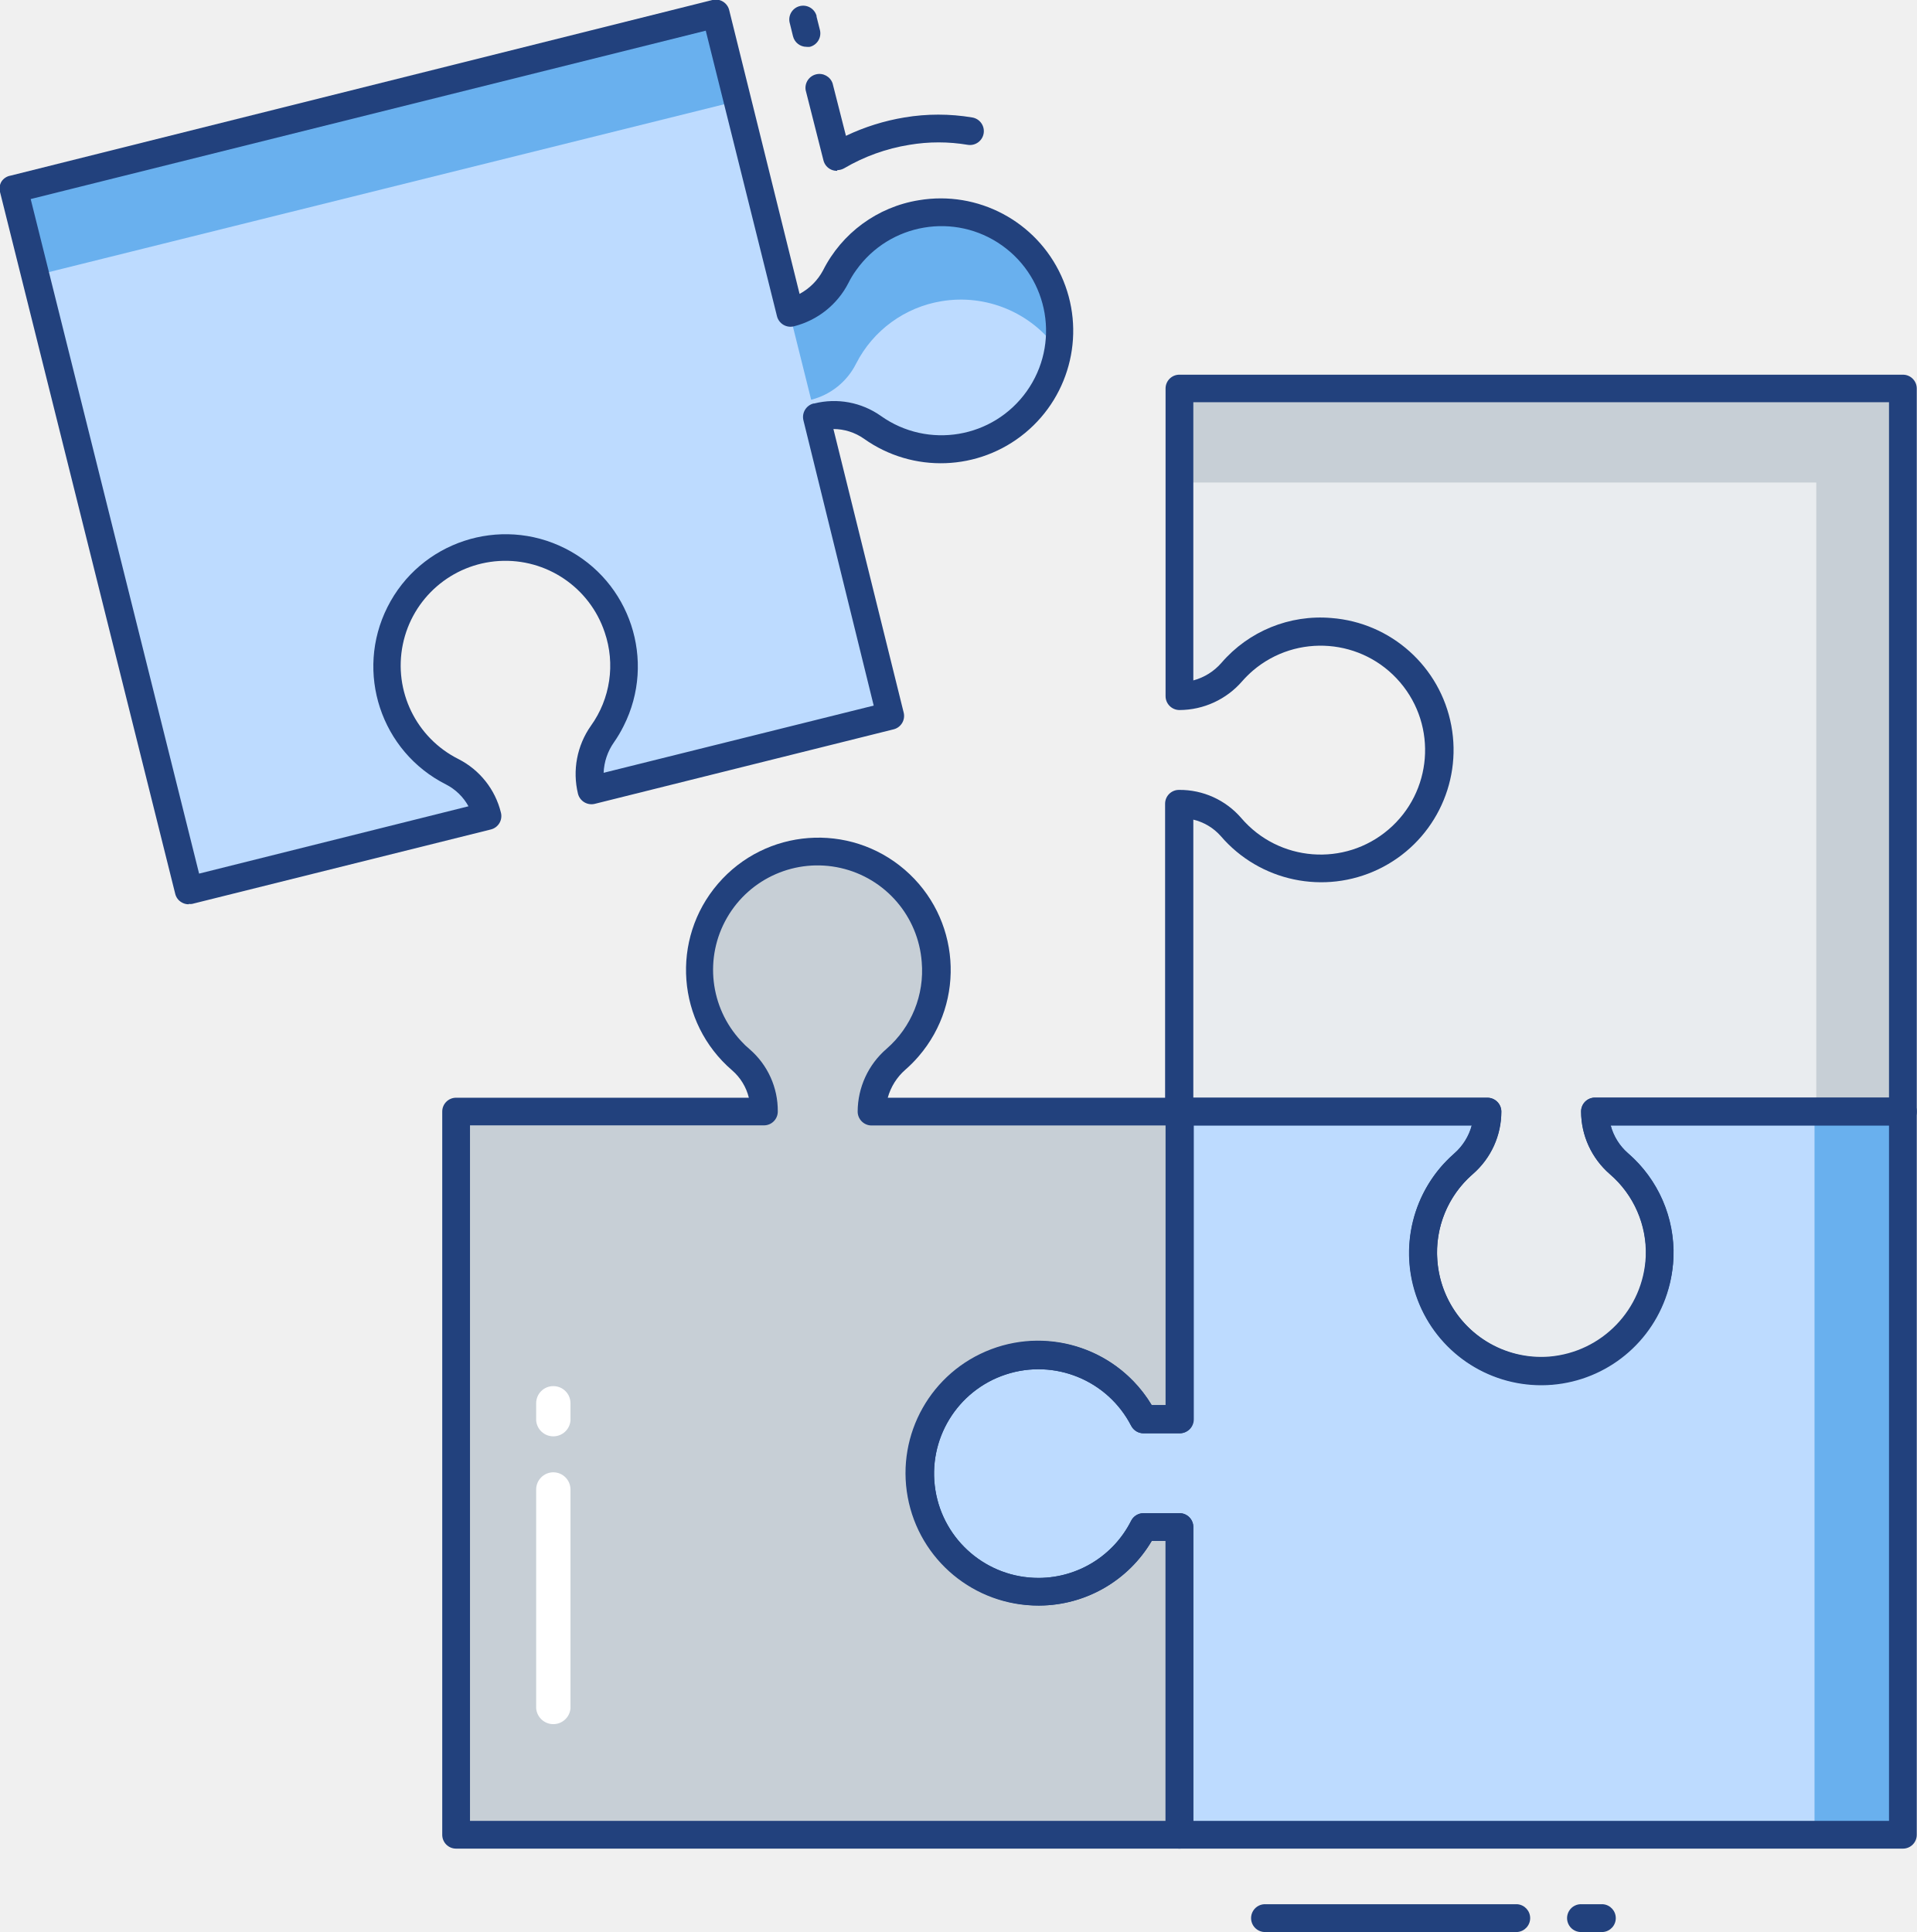
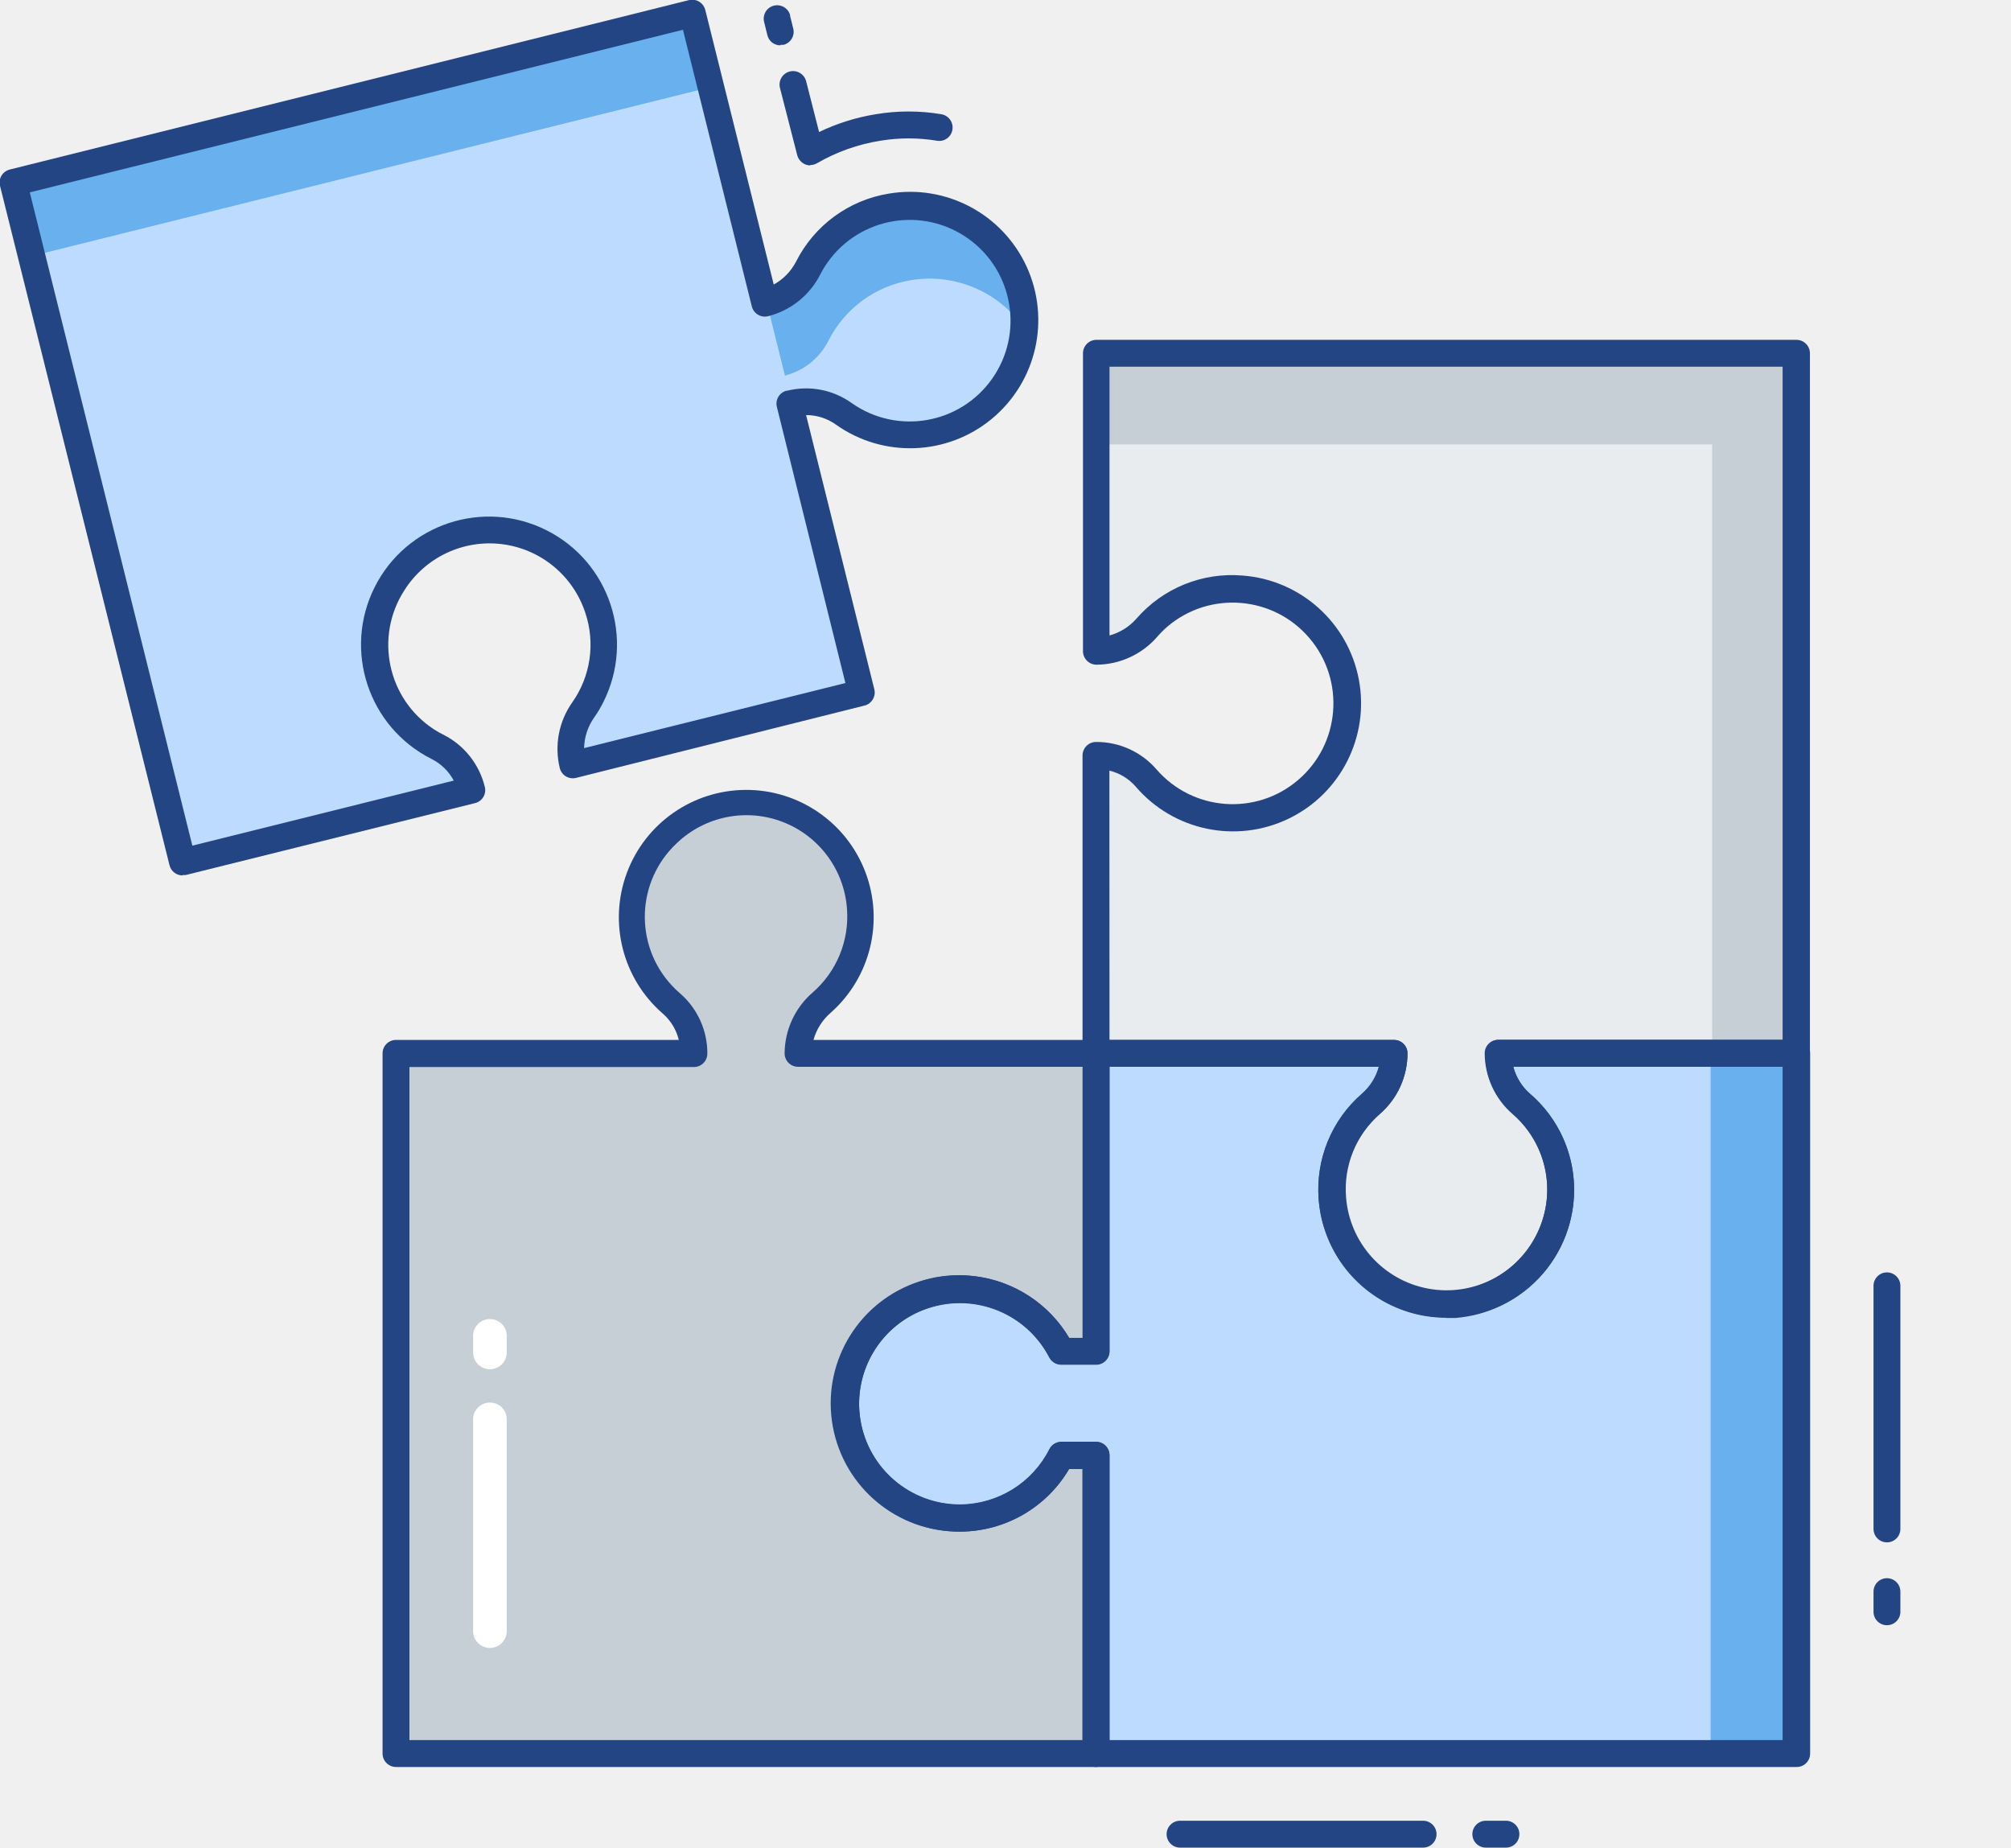
- <svg xmlns="http://www.w3.org/2000/svg" viewBox="0 0 163.66 165">
+ <svg xmlns="http://www.w3.org/2000/svg" viewBox="0 0 179.62 165">
  <g id="Layer_2" data-name="Layer 2">
    <g id="Layer_1-2" data-name="Layer 1">
-       <path d="M162.48,94.93V156.7H100.71V130.41H97.64a10.12,10.12,0,1,1,0-9.18h3.07V94.93H127a6,6,0,0,1-2.06,4.47,10.11,10.11,0,1,0,13.24-.07,5.82,5.82,0,0,1-2-4.41Z" style="fill:#bddbff" />
-       <path d="M154.93,94.93h7.55v61.76h-7.55Z" style="fill:#69b0ee" />
-       <path d="M89.9,25.15A10.07,10.07,0,0,1,74.48,36.48a5.83,5.83,0,0,0-4.76-.87l6.35,25.51L50.53,67.47a5.92,5.92,0,0,1,.93-4.83A10.12,10.12,0,1,0,38.62,65.9a5.82,5.82,0,0,1,3,3.79L16.11,76.05,1.19,16.11,61.12,1.19,67.47,26.7a6,6,0,0,0,3.85-3.09,10,10,0,0,1,7.31-5.35A10.15,10.15,0,0,1,89.9,25.15Z" style="fill:#bddbff" />
-       <path d="M90.25,29.8a10.1,10.1,0,0,0-9.84-4.08,10,10,0,0,0-7.31,5.33,5.91,5.91,0,0,1-3.84,3.09L62.9,8.64,3,23.53,1.19,16.11,61.12,1.19l6.36,25.5a5.92,5.92,0,0,0,3.84-3.08,10,10,0,0,1,7.31-5.34A10.08,10.08,0,0,1,90.25,29.8Z" style="fill:#69b0ee" />
-       <path d="M136.19,94.93a6,6,0,0,0,2.06,4.48,10,10,0,0,1,3.46,7.93,10.11,10.11,0,1,1-16.69-8,5.82,5.82,0,0,0,2-4.4H100.71V68.64a5.82,5.82,0,0,1,4.41,2,10.11,10.11,0,1,0,.06-13.24,5.94,5.94,0,0,1-4.48,2.06V33.16h61.78V94.93Z" style="fill:#e9ecef" />
-       <path d="M162.48,33.16V94.93h-7.4V41.21H100.71V33.16Z" style="fill:#c7cfd6" />
-       <path d="M78.57,126.14a10.16,10.16,0,0,0,10.17,9.78,10,10,0,0,0,8.9-5.51h3.07V156.7H38.94V94.93H65.23a5.82,5.82,0,0,0-2-4.41,10.11,10.11,0,1,1,13.24,0,5.94,5.94,0,0,0-2.06,4.47h26.29v26.28H97.64a10.08,10.08,0,0,0-19.07,4.93Z" style="fill:#c7cfd6" />
-       <path d="M100.71,157.88H38.94a1.18,1.18,0,0,1-1.18-1.18V94.93a1.18,1.18,0,0,1,1.18-1.18h25a4.51,4.51,0,0,0-1.43-2.34,11.3,11.3,0,1,1,15.93-1.2,11.06,11.06,0,0,1-1.13,1.14,4.91,4.91,0,0,0-1.51,2.4h24.95a1.18,1.18,0,0,1,1.18,1.18v26.29a1.19,1.19,0,0,1-1.18,1.19H97.64a1.19,1.19,0,0,1-1.06-.65,8.91,8.91,0,1,0-7.91,13h.07a8.86,8.86,0,0,0,7.84-4.88,1.19,1.19,0,0,1,1.06-.65h3.07a1.18,1.18,0,0,1,1.18,1.19V156.7A1.18,1.18,0,0,1,100.71,157.88Zm-60.58-2.37H99.52V131.6H98.34a11.21,11.21,0,0,1-9.6,5.52h-.07A11.31,11.31,0,1,1,98.33,120h1.19V96.12H74.42a1.19,1.19,0,0,1-1.19-1.19,7.11,7.11,0,0,1,2.47-5.36,8.83,8.83,0,0,0,3-7.41A8.92,8.92,0,1,0,63.27,88.9a7.31,7.31,0,0,0,.75.72,6.94,6.94,0,0,1,2.39,5.3,1.18,1.18,0,0,1-1.18,1.19H40.13Z" style="fill:#22417d" />
-       <path d="M136.88,165H135.1a1.19,1.19,0,1,1,0-2.37h1.78a1.19,1.19,0,0,1,0,2.37Z" style="fill:#22417d" />
-       <path d="M129.57,165H108.12a1.19,1.19,0,1,1,0-2.37h21.45a1.19,1.19,0,0,1,0,2.37Z" style="fill:#22417d" />
-       <path d="M68.86,4a1.19,1.19,0,0,1-1.15-.9L67.44,2A1.18,1.18,0,0,1,68.25.53a1.19,1.19,0,0,1,1.47.82s0,0,0,.07L70,2.53A1.19,1.19,0,0,1,69.15,4h0a1.43,1.43,0,0,1-.29,0Z" style="fill:#22417d" />
-       <path d="M71.5,14.59A1.22,1.22,0,0,1,71,14.5a1.18,1.18,0,0,1-.69-.8l-1.52-6a1.19,1.19,0,0,1,2.3-.58l1.14,4.48a18.72,18.72,0,0,1,5-1.57,17.46,17.46,0,0,1,5.77,0,1.18,1.18,0,1,1-.36,2.34h0a15,15,0,0,0-5,0,16,16,0,0,0-5.56,2,1.21,1.21,0,0,1-.61.16Z" style="fill:#22417d" />
-       <path d="M162.48,157.88H100.71a1.18,1.18,0,0,1-1.19-1.18V131.6H98.34a11.21,11.21,0,0,1-9.6,5.52h-.07A11.3,11.3,0,0,1,80.57,118,11.25,11.25,0,0,1,98.34,120h1.19V94.93a1.18,1.18,0,0,1,1.18-1.18H127a1.19,1.19,0,0,1,1.19,1.18,7.19,7.19,0,0,1-2.46,5.36,8.82,8.82,0,0,0-3,7.35,8.92,8.92,0,1,0,14.7-7.41A7,7,0,0,1,135,94.92a1.18,1.18,0,0,1,1.19-1.18h26.29a1.18,1.18,0,0,1,1.18,1.18V156.7A1.18,1.18,0,0,1,162.48,157.88Zm-60.59-2.37h59.4V96.12H137.52a4.5,4.5,0,0,0,1.42,2.32,11.29,11.29,0,1,1-14.78.08,5,5,0,0,0,1.5-2.4H101.89v25.1a1.19,1.19,0,0,1-1.18,1.19H97.64a1.19,1.19,0,0,1-1.06-.65,8.91,8.91,0,1,0-7.91,13h.07a8.86,8.86,0,0,0,7.84-4.88,1.19,1.19,0,0,1,1.06-.65h3.07a1.18,1.18,0,0,1,1.18,1.19Z" style="fill:#22417d" />
-       <path d="M16.11,77.23a1.17,1.17,0,0,1-.61-.17,1.15,1.15,0,0,1-.54-.73L0,16.39a1.16,1.16,0,0,1,.13-.89A1.15,1.15,0,0,1,.9,15L60.83,0A1.18,1.18,0,0,1,62.27.9h0l6,24.2a4.88,4.88,0,0,0,2-2,11.15,11.15,0,0,1,8.18-6,11.31,11.31,0,1,1-4.68,20.37,4.55,4.55,0,0,0-2.61-.83l6,24.22a1.18,1.18,0,0,1-.87,1.43l-25.5,6.36a1.19,1.19,0,0,1-1.44-.86h0a7.15,7.15,0,0,1,1.1-5.8A8.8,8.8,0,0,0,51.63,54,8.94,8.94,0,1,0,39.15,64.83a7,7,0,0,1,3.62,4.57,1.18,1.18,0,0,1-.86,1.44h0L16.39,77.2a1.33,1.33,0,0,1-.28,0ZM2.62,17,17,74.61,40,68.86A4.55,4.55,0,0,0,38.09,67a11.29,11.29,0,1,1,15.16-5,11,11,0,0,1-.83,1.4A4.84,4.84,0,0,0,51.54,66L74.6,60.26l-6-24.36a1.19,1.19,0,0,1,.86-1.44h.06a6.93,6.93,0,0,1,5.69,1.06,8.93,8.93,0,1,0-2.11-12.44,7.53,7.53,0,0,0-.66,1.09,7.2,7.2,0,0,1-4.62,3.69A1.19,1.19,0,0,1,66.34,27L60.26,2.62Z" style="fill:#22417d" />
-       <path d="M131.59,118.26a11.27,11.27,0,0,1-8.27-18.92c.29-.31.6-.61.92-.89a4.55,4.55,0,0,0,1.43-2.33h-25a1.19,1.19,0,0,1-1.19-1.19V68.64a1.18,1.18,0,0,1,1.19-1.18,6.93,6.93,0,0,1,5.31,2.4,8.92,8.92,0,1,0,1-12.59,9.66,9.66,0,0,0-.91.9,7.11,7.11,0,0,1-5.36,2.47,1.19,1.19,0,0,1-1.19-1.19V33.16A1.18,1.18,0,0,1,100.71,32h61.77a1.18,1.18,0,0,1,1.18,1.18V94.93a1.18,1.18,0,0,1-1.18,1.19H137.53a4.86,4.86,0,0,0,1.5,2.39,11.2,11.2,0,0,1,3.86,8.87,11.41,11.41,0,0,1-10.45,10.85c-.29,0-.56,0-.85,0Zm-29.7-24.51H127a1.19,1.19,0,0,1,1.19,1.18,7,7,0,0,1-2.4,5.31,8.9,8.9,0,0,0,6.48,15.62,9,9,0,0,0,8.25-8.56,8.82,8.82,0,0,0-3.05-7A7.15,7.15,0,0,1,135,94.92a1.18,1.18,0,0,1,1.19-1.18h25.1V34.35h-59.4V58.11a4.82,4.82,0,0,0,2.4-1.5,11.13,11.13,0,0,1,9.38-3.83,11.3,11.3,0,1,1-9.44,18.62A4.52,4.52,0,0,0,101.89,70Z" style="fill:#22417d" />
-       <path d="M47.25,118.38a1.46,1.46,0,0,1,1.46,1.46h0v1.48a1.47,1.47,0,0,1-2.93,0v-1.48a1.46,1.46,0,0,1,1.46-1.46Z" style="fill:#fff" />
-       <path d="M47.25,125.74a1.47,1.47,0,0,1,1.46,1.46h0v18.7a1.47,1.47,0,0,1-2.93,0V127.2a1.47,1.47,0,0,1,1.46-1.46Z" style="fill:#fff" />
+       <rect x="159.62" y="33.19" width="20" height="123" style="fill:none" />
+       <path d="M160.42,94.07V156.6H97.9V130H94.79a10.13,10.13,0,0,1-9,5.59,10.24,10.24,0,1,1,9-14.89H97.9V94.07h26.61a6,6,0,0,1-2.08,4.52,10.24,10.24,0,1,0,13.4-.06,5.9,5.9,0,0,1-2-4.47Z" style="fill:#bddbff" />
+       <path d="M152.79,94.07h7.63v62.52h-7.63Z" style="fill:#69b0ee" />
+       <path d="M91,25.46A10.19,10.19,0,0,1,75.39,36.93a5.87,5.87,0,0,0-4.81-.88L77,61.87,51.15,68.3a6,6,0,0,1,.94-4.89,10.24,10.24,0,1,0-13,3.3,5.89,5.89,0,0,1,3,3.84L16.31,77,1.2,16.31,61.87,1.2,68.3,27a6,6,0,0,0,3.89-3.12,10.13,10.13,0,0,1,7.41-5.42,10.26,10.26,0,0,1,11.4,7Z" style="fill:#bddbff" />
+       <path d="M91.36,29.15a10.27,10.27,0,0,0-10-4.13A10.08,10.08,0,0,0,74,30.42a6,6,0,0,1-3.89,3.12L63.67,7.73,3.07,22.81,1.2,15.3,61.87.19,68.31,26a6,6,0,0,0,3.89-3.12,10.08,10.08,0,0,1,7.39-5.4A10.21,10.21,0,0,1,91.36,29.15Z" style="fill:#69b0ee" />
+       <path d="M133.81,94.07a6,6,0,0,0,2.09,4.53,10.25,10.25,0,0,1-7,18,10.23,10.23,0,0,1-9.93-10.3,10.11,10.11,0,0,1,3.56-7.71,5.91,5.91,0,0,0,2-4.46H97.9V67.46a5.92,5.92,0,0,1,4.46,2,10.23,10.23,0,1,0,.06-13.4,6,6,0,0,1-4.53,2.09V31.55h62.53V94.07Z" style="fill:#e9ecef" />
+       <path d="M160.42,31.55V94.07h-7.49V39.69h-55V31.55Z" style="fill:#c7cfd6" />
+       <path d="M75.49,125.67A10.21,10.21,0,0,0,94.79,130H97.9V156.6H35.37V94.07H62a5.89,5.89,0,0,0-2-4.46,10.24,10.24,0,1,1,13.4-.06,6,6,0,0,0-2.09,4.53H97.9v26.6H94.79a10.2,10.2,0,0,0-19.3,5Z" style="fill:#c7cfd6" />
+       <path d="M97.9,157.8H35.37a1.2,1.2,0,0,1-1.2-1.2V94.07a1.2,1.2,0,0,1,1.2-1.2H60.63a4.54,4.54,0,0,0-1.44-2.36,11.38,11.38,0,1,1,15-.06,4.93,4.93,0,0,0-1.53,2.42H97.9a1.2,1.2,0,0,1,1.2,1.2v26.61a1.2,1.2,0,0,1-1.2,1.2H94.79a1.21,1.21,0,0,1-1.07-.65,9,9,0,1,0-8,13.15h.07a9,9,0,0,0,7.94-4.94,1.21,1.21,0,0,1,1.07-.66H97.9a1.2,1.2,0,0,1,1.2,1.2V156.6A1.2,1.2,0,0,1,97.9,157.8Zm-61.33-2.4H96.69V131.19h-1.2a11.33,11.33,0,0,1-9.71,5.59h-.07a11.45,11.45,0,1,1,9.78-17.3h1.2V95.27H71.28a1.2,1.2,0,0,1-1.2-1.2,7.24,7.24,0,0,1,2.5-5.43,9,9,0,0,0,3.07-7.5,9,9,0,0,0-15.21-5.83A9,9,0,0,0,60,88a8.5,8.5,0,0,0,.75.72,7.08,7.08,0,0,1,2.43,5.37,1.2,1.2,0,0,1-1.2,1.2H36.57Z" style="fill:#244583" />
+       <path d="M134.51,165h-1.8a1.2,1.2,0,0,1,0-2.4h1.8a1.2,1.2,0,0,1,0,2.4Z" style="fill:#244583" />
+       <path d="M127.11,165H105.4a1.2,1.2,0,0,1,0-2.4h21.71a1.2,1.2,0,0,1,0,2.4Z" style="fill:#244583" />
+       <path d="M167.34,143.94v-1.8a1.2,1.2,0,0,1,2.4,0v1.8a1.2,1.2,0,1,1-2.4,0Z" style="fill:#244583" />
+       <path d="M167.34,136.54V114.83a1.2,1.2,0,0,1,2.4,0v21.71a1.2,1.2,0,0,1-2.4,0Z" style="fill:#244583" />
+       <path d="M69.71,4.05a1.19,1.19,0,0,1-1.17-.91L68.26,2a1.2,1.2,0,0,1,2.31-.66.24.24,0,0,1,0,.08l.28,1.12A1.2,1.2,0,0,1,70,4h0a1.33,1.33,0,0,1-.28,0Z" style="fill:#244583" />
+       <path d="M72.38,14.77a1.18,1.18,0,0,1-.46-.09,1.25,1.25,0,0,1-.71-.81l-1.54-6A1.2,1.2,0,0,1,72,7.24l1.16,4.55a18.46,18.46,0,0,1,5.07-1.59,17.61,17.61,0,0,1,5.84,0,1.2,1.2,0,0,1,1,1.37,1.19,1.19,0,0,1-1.37,1h0a15.47,15.47,0,0,0-5.08,0,16.37,16.37,0,0,0-5.63,2,1.22,1.22,0,0,1-.61.17Z" style="fill:#244583" />
+       <path d="M160.42,157.8H97.9a1.21,1.21,0,0,1-1.21-1.2V131.19h-1.2a11.33,11.33,0,0,1-9.71,5.59h-.07a11.44,11.44,0,0,1-8.2-19.41,11.39,11.39,0,0,1,18,2.12h1.2V94.07a1.2,1.2,0,0,1,1.2-1.2h26.61a1.2,1.2,0,0,1,1.2,1.2,7.26,7.26,0,0,1-2.49,5.43,8.91,8.91,0,0,0-3,7.44,9,9,0,1,0,14.88-7.5,7,7,0,0,1-2.44-5.38,1.2,1.2,0,0,1,1.2-1.2h26.61a1.2,1.2,0,0,1,1.2,1.2V156.6A1.2,1.2,0,0,1,160.42,157.8ZM99.1,155.4h60.12V95.27H135.16a4.61,4.61,0,0,0,1.44,2.36,11.31,11.31,0,0,1,4,8.62,11.46,11.46,0,0,1-3.63,8.37,11.3,11.3,0,0,1-8.63,3,11.47,11.47,0,0,1-10.56-10.52,11.31,11.31,0,0,1,3.86-9.43,4.94,4.94,0,0,0,1.52-2.43H99.1v25.41a1.2,1.2,0,0,1-1.2,1.2H94.79a1.21,1.21,0,0,1-1.07-.65,9,9,0,1,0-8,13.15h.07a9,9,0,0,0,7.94-4.94,1.21,1.21,0,0,1,1.07-.66H97.9a1.2,1.2,0,0,1,1.2,1.2Z" style="fill:#244583" />
+       <path d="M16.31,78.18a1.2,1.2,0,0,1-1.17-.91L0,16.59a1.19,1.19,0,0,1,.13-.9,1.21,1.21,0,0,1,.74-.55L61.58,0A1.21,1.21,0,0,1,63,.91h0l6.11,24.5a4.92,4.92,0,0,0,2-2.06,11.3,11.3,0,0,1,8.28-6.06,11.45,11.45,0,1,1-4.74,20.62A4.53,4.53,0,0,0,72,37.07l6.1,24.51A1.2,1.2,0,0,1,77.26,63L51.45,69.47A1.2,1.2,0,0,1,50,68.6h0a7.21,7.21,0,0,1,1.11-5.87,8.93,8.93,0,0,0,1.17-8,9,9,0,0,0-16.17-2,9,9,0,0,0,2.63,12.39,8,8,0,0,0,.9.51,7.09,7.09,0,0,1,3.66,4.63,1.19,1.19,0,0,1-.86,1.46h0L16.6,78.14a1,1,0,0,1-.29,0Zm-13.65-61L17.18,75.52l23.35-5.81a4.61,4.61,0,0,0-2-1.94A11.43,11.43,0,1,1,53.9,62.68a10.08,10.08,0,0,1-.84,1.41,4.93,4.93,0,0,0-.89,2.72L75.51,61,69.39,36.34a1.19,1.19,0,0,1,.87-1.45l.06,0A7,7,0,0,1,76.08,36a9,9,0,1,0-2.14-12.6,9.49,9.49,0,0,0-.67,1.1,7.2,7.2,0,0,1-4.67,3.74,1.2,1.2,0,0,1-1.45-.88L61,2.66Z" style="fill:#244583" />
+       <path d="M129.16,117.68a11.41,11.41,0,0,1-8.38-19.15c.29-.31.61-.61.94-.9a4.61,4.61,0,0,0,1.44-2.36H97.9a1.2,1.2,0,0,1-1.21-1.2V67.46a1.21,1.21,0,0,1,1.21-1.2,7.08,7.08,0,0,1,5.38,2.43,9,9,0,1,0,1-12.74,8.69,8.69,0,0,0-.91.91,7.24,7.24,0,0,1-5.43,2.5,1.21,1.21,0,0,1-1.21-1.2V31.55a1.2,1.2,0,0,1,1.21-1.2h62.52a1.2,1.2,0,0,1,1.2,1.2V94.07a1.2,1.2,0,0,1-1.2,1.2H135.17a4.87,4.87,0,0,0,1.52,2.43,11.33,11.33,0,0,1,3.9,9,11.52,11.52,0,0,1-10.58,11c-.28,0-.56,0-.85,0ZM99.1,92.87h25.41a1.2,1.2,0,0,1,1.2,1.2,7.08,7.08,0,0,1-2.43,5.38,9,9,0,0,0,6.56,15.81,9.1,9.1,0,0,0,8.35-8.67,8.93,8.93,0,0,0-3.08-7.09,7.24,7.24,0,0,1-2.5-5.44,1.2,1.2,0,0,1,1.2-1.2h25.41V32.75H99.1v24a4.92,4.92,0,0,0,2.42-1.52A11.29,11.29,0,0,1,111,51.4a11.44,11.44,0,1,1-9.55,18.86,4.52,4.52,0,0,0-2.36-1.44Z" style="fill:#244583" />
+       <path d="M43.78,117.8a1.49,1.49,0,0,1,1.48,1.48h0v1.5a1.49,1.49,0,0,1-3,0v-1.5a1.49,1.49,0,0,1,1.48-1.48Z" style="fill:#fff" />
+       <path d="M43.78,125.26a1.48,1.48,0,0,1,1.48,1.48h0v18.93a1.49,1.49,0,0,1-3,0V126.74a1.48,1.48,0,0,1,1.48-1.48Z" style="fill:#fff" />
    </g>
  </g>
</svg>
